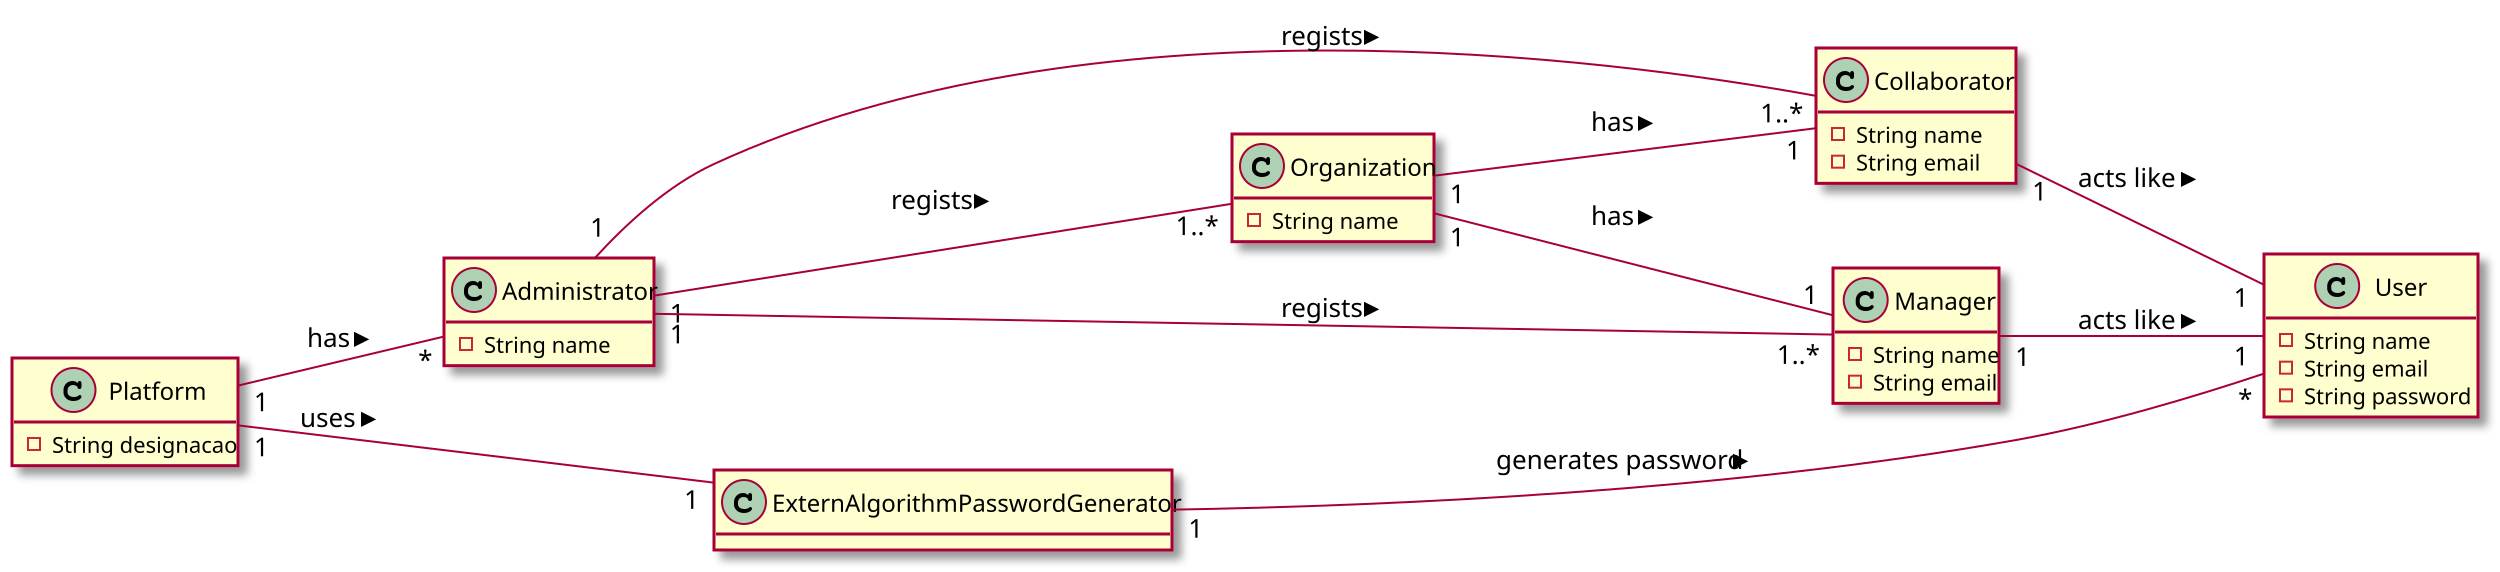
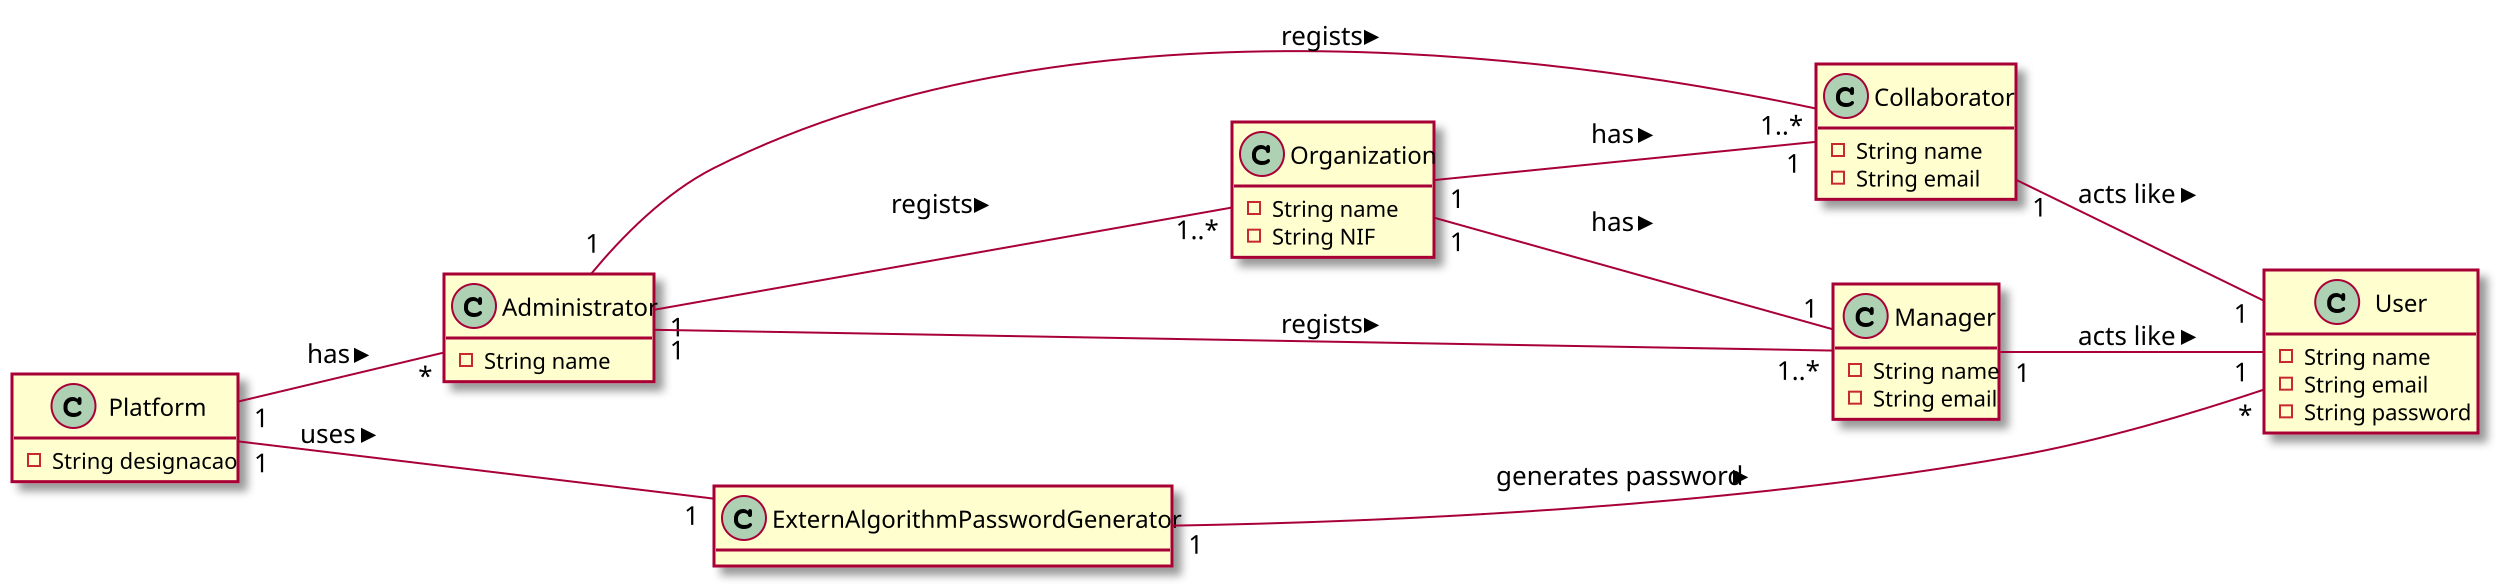
- <svg xmlns="http://www.w3.org/2000/svg" contentScriptType="application/ecmascript" contentStyleType="text/css" height="286px" preserveAspectRatio="none" style="width:1250px;height:286px;" version="1.1" viewBox="0 0 1250 286" width="1250px" zoomAndPan="magnify">
+ <svg xmlns="http://www.w3.org/2000/svg" contentScriptType="application/ecmascript" contentStyleType="text/css" height="294px" preserveAspectRatio="none" style="width:1250px;height:294px;" version="1.1" viewBox="0 0 1250 294" width="1250px" zoomAndPan="magnify">
  <defs>
-     <filter height="300%" id="fjsvl14rmdxks" width="300%" x="-1" y="-1">
+     <filter height="300%" id="f18cnvtqiguk0g" width="300%" x="-1" y="-1">
      <feGaussianBlur result="blurOut" stdDeviation="2.0" />
      <feColorMatrix in="blurOut" result="blurOut2" type="matrix" values="0 0 0 0 0 0 0 0 0 0 0 0 0 0 0 0 0 0 .4 0" />
      <feOffset dx="4.0" dy="4.0" in="blurOut2" result="blurOut3" />
      <feBlend in="SourceGraphic" in2="blurOut3" mode="normal" />
    </filter>
  </defs>
  <g>
-     <rect fill="#FEFECE" filter="url(#fjsvl14rmdxks)" height="53.836" id="Platform" style="stroke: #A80036; stroke-width: 1.5;" width="113" x="6" y="179" />
-     <ellipse cx="36.75" cy="195" fill="#ADD1B2" rx="11" ry="11" style="stroke: #A80036; stroke-width: 1.0;" />
-     <path d="M38.75,191.5 Q38.953,191 39.188,190.75 Q39.422,190.5 39.688,190.5 Q40.156,190.5 40.453,190.781 Q40.75,191.062 40.75,191.719 L40.75,193.281 Q40.75,193.938 40.469,194.219 Q40.188,194.5 39.75,194.5 Q39.359,194.5 39.109,194.328 Q38.859,194.156 38.75,193.703 Q38.703,193.391 38.531,193.219 Q38.219,192.891 37.656,192.703 Q37.094,192.5 36.531,192.5 Q35.828,192.5 35.234,192.781 Q34.656,193.062 34.203,193.688 Q33.75,194.312 33.75,195.172 L33.75,196.094 Q33.75,197.125 34.594,197.812 Q35.438,198.5 36.938,198.5 Q37.828,198.5 38.453,198.297 Q38.812,198.188 39.219,197.828 Q39.484,197.625 39.625,197.562 Q39.766,197.5 39.938,197.5 Q40.266,197.5 40.5,197.766 Q40.75,198.016 40.75,198.375 Q40.75,198.719 40.406,199.125 Q39.906,199.719 39.109,200.047 Q38.062,200.5 36.781,200.5 Q35.281,200.5 34.078,199.906 Q33.109,199.438 32.422,198.422 Q31.75,197.406 31.75,196.203 L31.75,195.109 Q31.75,193.859 32.344,192.766 Q32.953,191.672 34,191.094 Q35.062,190.5 36.25,190.5 Q36.969,190.5 37.594,190.75 Q38.219,191 38.75,191.5 Z " />
-     <text fill="#000000" font-family="sans-serif" font-size="12" lengthAdjust="spacingAndGlyphs" textLength="46" x="54.25" y="199.91">Platform</text>
-     <line style="stroke: #A80036; stroke-width: 1.5;" x1="7" x2="118" y1="211" y2="211" />
-     <rect fill="none" height="6" style="stroke: #C82930; stroke-width: 1.0;" width="6" x="14" y="219" />
-     <text fill="#000000" font-family="sans-serif" font-size="11" lengthAdjust="spacingAndGlyphs" textLength="87" x="26" y="226.419">String designacao</text>
-     <rect fill="#FEFECE" filter="url(#fjsvl14rmdxks)" height="53.836" id="Administrator" style="stroke: #A80036; stroke-width: 1.5;" width="105" x="222" y="129" />
-     <ellipse cx="237" cy="145" fill="#ADD1B2" rx="11" ry="11" style="stroke: #A80036; stroke-width: 1.0;" />
-     <path d="M239,141.5 Q239.203,141 239.438,140.75 Q239.672,140.5 239.938,140.5 Q240.406,140.5 240.703,140.781 Q241,141.062 241,141.719 L241,143.281 Q241,143.938 240.719,144.219 Q240.438,144.5 240,144.5 Q239.609,144.5 239.359,144.328 Q239.109,144.156 239,143.703 Q238.953,143.391 238.781,143.219 Q238.469,142.891 237.906,142.703 Q237.344,142.5 236.781,142.5 Q236.078,142.5 235.484,142.781 Q234.906,143.062 234.453,143.688 Q234,144.312 234,145.172 L234,146.094 Q234,147.125 234.844,147.812 Q235.688,148.5 237.188,148.5 Q238.078,148.5 238.703,148.297 Q239.062,148.188 239.469,147.828 Q239.734,147.625 239.875,147.562 Q240.016,147.5 240.188,147.5 Q240.516,147.5 240.75,147.766 Q241,148.016 241,148.375 Q241,148.719 240.656,149.125 Q240.156,149.719 239.359,150.047 Q238.312,150.5 237.031,150.5 Q235.531,150.5 234.328,149.906 Q233.359,149.438 232.672,148.422 Q232,147.406 232,146.203 L232,145.109 Q232,143.859 232.594,142.766 Q233.203,141.672 234.25,141.094 Q235.312,140.5 236.5,140.5 Q237.219,140.5 237.844,140.75 Q238.469,141 239,141.5 Z " />
-     <text fill="#000000" font-family="sans-serif" font-size="12" lengthAdjust="spacingAndGlyphs" textLength="73" x="251" y="149.91">Administrator</text>
-     <line style="stroke: #A80036; stroke-width: 1.5;" x1="223" x2="326" y1="161" y2="161" />
-     <rect fill="none" height="6" style="stroke: #C82930; stroke-width: 1.0;" width="6" x="230" y="169" />
-     <text fill="#000000" font-family="sans-serif" font-size="11" lengthAdjust="spacingAndGlyphs" textLength="57" x="242" y="176.419">String name</text>
-     <rect fill="#FEFECE" filter="url(#fjsvl14rmdxks)" height="53.836" id="Organization" style="stroke: #A80036; stroke-width: 1.5;" width="101" x="616" y="67" />
-     <ellipse cx="631" cy="83" fill="#ADD1B2" rx="11" ry="11" style="stroke: #A80036; stroke-width: 1.0;" />
-     <path d="M633,79.5 Q633.203,79 633.438,78.75 Q633.672,78.5 633.938,78.5 Q634.406,78.5 634.703,78.781 Q635,79.062 635,79.719 L635,81.281 Q635,81.938 634.719,82.219 Q634.438,82.5 634,82.5 Q633.609,82.5 633.359,82.328 Q633.109,82.156 633,81.703 Q632.953,81.391 632.781,81.219 Q632.469,80.891 631.906,80.703 Q631.344,80.5 630.781,80.5 Q630.078,80.5 629.484,80.781 Q628.906,81.062 628.453,81.688 Q628,82.312 628,83.172 L628,84.094 Q628,85.125 628.844,85.812 Q629.688,86.5 631.188,86.5 Q632.078,86.5 632.703,86.297 Q633.062,86.188 633.469,85.828 Q633.734,85.625 633.875,85.562 Q634.016,85.5 634.188,85.5 Q634.516,85.5 634.75,85.766 Q635,86.016 635,86.375 Q635,86.719 634.656,87.125 Q634.156,87.719 633.359,88.047 Q632.312,88.5 631.031,88.5 Q629.531,88.5 628.328,87.906 Q627.359,87.438 626.672,86.422 Q626,85.406 626,84.203 L626,83.109 Q626,81.859 626.594,80.766 Q627.203,79.672 628.25,79.094 Q629.312,78.5 630.5,78.5 Q631.219,78.5 631.844,78.75 Q632.469,79 633,79.5 Z " />
-     <text fill="#000000" font-family="sans-serif" font-size="12" lengthAdjust="spacingAndGlyphs" textLength="69" x="645" y="87.91">Organization</text>
-     <line style="stroke: #A80036; stroke-width: 1.5;" x1="617" x2="716" y1="99" y2="99" />
-     <rect fill="none" height="6" style="stroke: #C82930; stroke-width: 1.0;" width="6" x="624" y="107" />
-     <text fill="#000000" font-family="sans-serif" font-size="11" lengthAdjust="spacingAndGlyphs" textLength="57" x="636" y="114.419">String name</text>
-     <rect fill="#FEFECE" filter="url(#fjsvl14rmdxks)" height="67.672" id="Manager" style="stroke: #A80036; stroke-width: 1.5;" width="83" x="916.5" y="134" />
-     <ellipse cx="932.85" cy="150" fill="#ADD1B2" rx="11" ry="11" style="stroke: #A80036; stroke-width: 1.0;" />
-     <path d="M934.85,146.5 Q935.053,146 935.288,145.75 Q935.522,145.5 935.788,145.5 Q936.256,145.5 936.553,145.781 Q936.85,146.062 936.85,146.719 L936.85,148.281 Q936.85,148.938 936.569,149.219 Q936.288,149.5 935.85,149.5 Q935.459,149.5 935.209,149.328 Q934.959,149.156 934.85,148.703 Q934.803,148.391 934.631,148.219 Q934.319,147.891 933.756,147.703 Q933.194,147.5 932.631,147.5 Q931.928,147.5 931.334,147.781 Q930.756,148.062 930.303,148.688 Q929.85,149.312 929.85,150.172 L929.85,151.094 Q929.85,152.125 930.694,152.812 Q931.538,153.5 933.038,153.5 Q933.928,153.5 934.553,153.297 Q934.913,153.188 935.319,152.828 Q935.584,152.625 935.725,152.562 Q935.866,152.5 936.038,152.5 Q936.366,152.5 936.6,152.766 Q936.85,153.016 936.85,153.375 Q936.85,153.719 936.506,154.125 Q936.006,154.719 935.209,155.047 Q934.163,155.5 932.881,155.5 Q931.381,155.5 930.178,154.906 Q929.209,154.438 928.522,153.422 Q927.85,152.406 927.85,151.203 L927.85,150.109 Q927.85,148.859 928.444,147.766 Q929.053,146.672 930.1,146.094 Q931.163,145.5 932.35,145.5 Q933.069,145.5 933.694,145.75 Q934.319,146 934.85,146.5 Z " />
-     <text fill="#000000" font-family="sans-serif" font-size="12" lengthAdjust="spacingAndGlyphs" textLength="48" x="947.15" y="154.91">Manager</text>
-     <line style="stroke: #A80036; stroke-width: 1.5;" x1="917.5" x2="998.5" y1="166" y2="166" />
-     <rect fill="none" height="6" style="stroke: #C82930; stroke-width: 1.0;" width="6" x="924.5" y="174" />
-     <text fill="#000000" font-family="sans-serif" font-size="11" lengthAdjust="spacingAndGlyphs" textLength="57" x="936.5" y="181.419">String name</text>
-     <rect fill="none" height="6" style="stroke: #C82930; stroke-width: 1.0;" width="6" x="924.5" y="187.836" />
-     <text fill="#000000" font-family="sans-serif" font-size="11" lengthAdjust="spacingAndGlyphs" textLength="55" x="936.5" y="195.255">String email</text>
-     <rect fill="#FEFECE" filter="url(#fjsvl14rmdxks)" height="67.672" id="Collaborator" style="stroke: #A80036; stroke-width: 1.5;" width="100" x="908" y="24" />
-     <ellipse cx="923" cy="40" fill="#ADD1B2" rx="11" ry="11" style="stroke: #A80036; stroke-width: 1.0;" />
-     <path d="M925,36.5 Q925.203,36 925.438,35.75 Q925.672,35.5 925.938,35.5 Q926.406,35.5 926.703,35.781 Q927,36.062 927,36.719 L927,38.281 Q927,38.938 926.719,39.219 Q926.438,39.5 926,39.5 Q925.609,39.5 925.359,39.328 Q925.109,39.156 925,38.703 Q924.953,38.391 924.781,38.219 Q924.469,37.891 923.906,37.703 Q923.344,37.5 922.781,37.5 Q922.078,37.5 921.484,37.781 Q920.906,38.062 920.453,38.688 Q920,39.312 920,40.172 L920,41.094 Q920,42.125 920.844,42.812 Q921.688,43.5 923.188,43.5 Q924.078,43.5 924.703,43.297 Q925.062,43.188 925.469,42.828 Q925.734,42.625 925.875,42.562 Q926.016,42.5 926.188,42.5 Q926.516,42.5 926.75,42.766 Q927,43.016 927,43.375 Q927,43.719 926.656,44.125 Q926.156,44.719 925.359,45.047 Q924.312,45.5 923.031,45.5 Q921.531,45.5 920.328,44.906 Q919.359,44.438 918.672,43.422 Q918,42.406 918,41.203 L918,40.109 Q918,38.859 918.594,37.766 Q919.203,36.672 920.25,36.094 Q921.312,35.5 922.5,35.5 Q923.219,35.5 923.844,35.75 Q924.469,36 925,36.5 Z " />
-     <text fill="#000000" font-family="sans-serif" font-size="12" lengthAdjust="spacingAndGlyphs" textLength="68" x="937" y="44.91">Collaborator</text>
-     <line style="stroke: #A80036; stroke-width: 1.5;" x1="909" x2="1007" y1="56" y2="56" />
-     <rect fill="none" height="6" style="stroke: #C82930; stroke-width: 1.0;" width="6" x="916" y="64" />
-     <text fill="#000000" font-family="sans-serif" font-size="11" lengthAdjust="spacingAndGlyphs" textLength="57" x="928" y="71.419">String name</text>
-     <rect fill="none" height="6" style="stroke: #C82930; stroke-width: 1.0;" width="6" x="916" y="77.836" />
-     <text fill="#000000" font-family="sans-serif" font-size="11" lengthAdjust="spacingAndGlyphs" textLength="55" x="928" y="85.255">String email</text>
-     <rect fill="#FEFECE" filter="url(#fjsvl14rmdxks)" height="81.508" id="User" style="stroke: #A80036; stroke-width: 1.5;" width="107" x="1132" y="127" />
-     <ellipse cx="1168.6" cy="143" fill="#ADD1B2" rx="11" ry="11" style="stroke: #A80036; stroke-width: 1.0;" />
-     <path d="M1170.6,139.5 Q1170.803,139 1171.037,138.75 Q1171.272,138.5 1171.537,138.5 Q1172.006,138.5 1172.303,138.781 Q1172.6,139.062 1172.6,139.719 L1172.6,141.281 Q1172.6,141.938 1172.319,142.219 Q1172.037,142.5 1171.6,142.5 Q1171.209,142.5 1170.959,142.328 Q1170.709,142.156 1170.6,141.703 Q1170.553,141.391 1170.381,141.219 Q1170.069,140.891 1169.506,140.703 Q1168.944,140.5 1168.381,140.5 Q1167.678,140.5 1167.084,140.781 Q1166.506,141.062 1166.053,141.688 Q1165.6,142.312 1165.6,143.172 L1165.6,144.094 Q1165.6,145.125 1166.444,145.812 Q1167.287,146.5 1168.787,146.5 Q1169.678,146.5 1170.303,146.297 Q1170.662,146.188 1171.069,145.828 Q1171.334,145.625 1171.475,145.562 Q1171.616,145.5 1171.787,145.5 Q1172.116,145.5 1172.35,145.766 Q1172.6,146.016 1172.6,146.375 Q1172.6,146.719 1172.256,147.125 Q1171.756,147.719 1170.959,148.047 Q1169.912,148.5 1168.631,148.5 Q1167.131,148.5 1165.928,147.906 Q1164.959,147.438 1164.272,146.422 Q1163.6,145.406 1163.6,144.203 L1163.6,143.109 Q1163.6,141.859 1164.194,140.766 Q1164.803,139.672 1165.85,139.094 Q1166.912,138.5 1168.1,138.5 Q1168.819,138.5 1169.444,138.75 Q1170.069,139 1170.6,139.5 Z " />
-     <text fill="#000000" font-family="sans-serif" font-size="12" lengthAdjust="spacingAndGlyphs" textLength="27" x="1187.4" y="147.91">User</text>
-     <line style="stroke: #A80036; stroke-width: 1.5;" x1="1133" x2="1238" y1="159" y2="159" />
-     <rect fill="none" height="6" style="stroke: #C82930; stroke-width: 1.0;" width="6" x="1140" y="167" />
-     <text fill="#000000" font-family="sans-serif" font-size="11" lengthAdjust="spacingAndGlyphs" textLength="57" x="1152" y="174.419">String name</text>
-     <rect fill="none" height="6" style="stroke: #C82930; stroke-width: 1.0;" width="6" x="1140" y="180.836" />
-     <text fill="#000000" font-family="sans-serif" font-size="11" lengthAdjust="spacingAndGlyphs" textLength="55" x="1152" y="188.255">String email</text>
-     <rect fill="none" height="6" style="stroke: #C82930; stroke-width: 1.0;" width="6" x="1140" y="194.672" />
-     <text fill="#000000" font-family="sans-serif" font-size="11" lengthAdjust="spacingAndGlyphs" textLength="81" x="1152" y="202.091">String password</text>
-     <rect fill="#FEFECE" filter="url(#fjsvl14rmdxks)" height="40" id="ExternAlgorithmPasswordGenerator" style="stroke: #A80036; stroke-width: 1.5;" width="229" x="357" y="235" />
-     <ellipse cx="372" cy="251" fill="#ADD1B2" rx="11" ry="11" style="stroke: #A80036; stroke-width: 1.0;" />
-     <path d="M374,247.5 Q374.203,247 374.438,246.75 Q374.672,246.5 374.938,246.5 Q375.406,246.5 375.703,246.781 Q376,247.062 376,247.719 L376,249.281 Q376,249.938 375.719,250.219 Q375.438,250.5 375,250.5 Q374.609,250.5 374.359,250.328 Q374.109,250.156 374,249.703 Q373.953,249.391 373.781,249.219 Q373.469,248.891 372.906,248.703 Q372.344,248.5 371.781,248.5 Q371.078,248.5 370.484,248.781 Q369.906,249.062 369.453,249.688 Q369,250.312 369,251.172 L369,252.094 Q369,253.125 369.844,253.812 Q370.688,254.5 372.188,254.5 Q373.078,254.5 373.703,254.297 Q374.062,254.188 374.469,253.828 Q374.734,253.625 374.875,253.562 Q375.016,253.5 375.188,253.5 Q375.516,253.5 375.75,253.766 Q376,254.016 376,254.375 Q376,254.719 375.656,255.125 Q375.156,255.719 374.359,256.047 Q373.312,256.5 372.031,256.5 Q370.531,256.5 369.328,255.906 Q368.359,255.438 367.672,254.422 Q367,253.406 367,252.203 L367,251.109 Q367,249.859 367.594,248.766 Q368.203,247.672 369.25,247.094 Q370.312,246.5 371.5,246.5 Q372.219,246.5 372.844,246.75 Q373.469,247 374,247.5 Z " />
-     <text fill="#000000" font-family="sans-serif" font-size="12" lengthAdjust="spacingAndGlyphs" textLength="197" x="386" y="255.91">ExternAlgorithmPasswordGenerator</text>
-     <line style="stroke: #A80036; stroke-width: 1.5;" x1="358" x2="585" y1="267" y2="267" />
-     <path d="M119.225,192.732 C151.061,185.152 190.712,175.711 221.845,168.299 " fill="none" id="Platform-Administrator" style="stroke: #A80036; stroke-width: 1.0;" />
-     <text fill="#000000" font-family="sans-serif" font-size="13" lengthAdjust="spacingAndGlyphs" textLength="21" x="153.5" y="173.495">has</text>
-     <polygon fill="#000000" points="177.5,166.676,183.5,169.676,177.5,172.676,177.5,166.676" style="stroke: #000000; stroke-width: 1.0;" />
-     <text fill="#000000" font-family="sans-serif" font-size="13" lengthAdjust="spacingAndGlyphs" textLength="7" x="126.941" y="205.585">1</text>
-     <text fill="#000000" font-family="sans-serif" font-size="13" lengthAdjust="spacingAndGlyphs" textLength="5" x="209.089" y="184.685">*</text>
-     <path d="M327.289,147.767 C402.711,135.777 541.835,113.66 615.964,101.875 " fill="none" id="Administrator-Organization" style="stroke: #A80036; stroke-width: 1.0;" />
-     <text fill="#000000" font-family="sans-serif" font-size="13" lengthAdjust="spacingAndGlyphs" textLength="39" x="445.5" y="104.495">regists</text>
-     <polygon fill="#000000" points="487.5,97.676,493.5,100.676,487.5,103.676,487.5,97.676" style="stroke: #000000; stroke-width: 1.0;" />
-     <text fill="#000000" font-family="sans-serif" font-size="13" lengthAdjust="spacingAndGlyphs" textLength="7" x="334.853" y="161.266">1</text>
-     <text fill="#000000" font-family="sans-serif" font-size="13" lengthAdjust="spacingAndGlyphs" textLength="20" x="587.83" y="117.538">1..*</text>
-     <path d="M327.003,156.907 C457.394,159.203 798.551,165.21 916.323,167.284 " fill="none" id="Administrator-Manager" style="stroke: #A80036; stroke-width: 1.0;" />
-     <text fill="#000000" font-family="sans-serif" font-size="13" lengthAdjust="spacingAndGlyphs" textLength="39" x="640.5" y="158.495">regists</text>
-     <polygon fill="#000000" points="682.5,151.676,688.5,154.676,682.5,157.676,682.5,151.676" style="stroke: #000000; stroke-width: 1.0;" />
-     <text fill="#000000" font-family="sans-serif" font-size="13" lengthAdjust="spacingAndGlyphs" textLength="7" x="334.878" y="171.691">1</text>
-     <text fill="#000000" font-family="sans-serif" font-size="13" lengthAdjust="spacingAndGlyphs" textLength="20" x="888.41" y="181.946">1..*</text>
-     <path d="M297.541,128.905 C312.503,112.494 333.743,92.722 357,82 C544.691,-4.526 801.511,28.569 907.83,47.903 " fill="none" id="Administrator-Collaborator" style="stroke: #A80036; stroke-width: 1.0;" />
+     <rect fill="#FEFECE" filter="url(#f18cnvtqiguk0g)" height="53.836" id="Platform" style="stroke: #A80036; stroke-width: 1.5;" width="113" x="6" y="187" />
+     <ellipse cx="36.75" cy="203" fill="#ADD1B2" rx="11" ry="11" style="stroke: #A80036; stroke-width: 1.0;" />
+     <path d="M38.75,199.5 Q38.953,199 39.188,198.75 Q39.422,198.5 39.688,198.5 Q40.156,198.5 40.453,198.781 Q40.75,199.062 40.75,199.719 L40.75,201.281 Q40.75,201.938 40.469,202.219 Q40.188,202.5 39.75,202.5 Q39.359,202.5 39.109,202.328 Q38.859,202.156 38.75,201.703 Q38.703,201.391 38.531,201.219 Q38.219,200.891 37.656,200.703 Q37.094,200.5 36.531,200.5 Q35.828,200.5 35.234,200.781 Q34.656,201.062 34.203,201.688 Q33.75,202.312 33.75,203.172 L33.75,204.094 Q33.75,205.125 34.594,205.812 Q35.438,206.5 36.938,206.5 Q37.828,206.5 38.453,206.297 Q38.812,206.188 39.219,205.828 Q39.484,205.625 39.625,205.562 Q39.766,205.5 39.938,205.5 Q40.266,205.5 40.5,205.766 Q40.75,206.016 40.75,206.375 Q40.75,206.719 40.406,207.125 Q39.906,207.719 39.109,208.047 Q38.062,208.5 36.781,208.5 Q35.281,208.5 34.078,207.906 Q33.109,207.438 32.422,206.422 Q31.75,205.406 31.75,204.203 L31.75,203.109 Q31.75,201.859 32.344,200.766 Q32.953,199.672 34,199.094 Q35.062,198.5 36.25,198.5 Q36.969,198.5 37.594,198.75 Q38.219,199 38.75,199.5 Z " />
+     <text fill="#000000" font-family="sans-serif" font-size="12" lengthAdjust="spacingAndGlyphs" textLength="46" x="54.25" y="207.91">Platform</text>
+     <line style="stroke: #A80036; stroke-width: 1.5;" x1="7" x2="118" y1="219" y2="219" />
+     <rect fill="none" height="6" style="stroke: #C82930; stroke-width: 1.0;" width="6" x="14" y="227" />
+     <text fill="#000000" font-family="sans-serif" font-size="11" lengthAdjust="spacingAndGlyphs" textLength="87" x="26" y="234.419">String designacao</text>
+     <rect fill="#FEFECE" filter="url(#f18cnvtqiguk0g)" height="53.836" id="Administrator" style="stroke: #A80036; stroke-width: 1.5;" width="105" x="222" y="137" />
+     <ellipse cx="237" cy="153" fill="#ADD1B2" rx="11" ry="11" style="stroke: #A80036; stroke-width: 1.0;" />
+     <path d="M239,149.5 Q239.203,149 239.438,148.75 Q239.672,148.5 239.938,148.5 Q240.406,148.5 240.703,148.781 Q241,149.062 241,149.719 L241,151.281 Q241,151.938 240.719,152.219 Q240.438,152.5 240,152.5 Q239.609,152.5 239.359,152.328 Q239.109,152.156 239,151.703 Q238.953,151.391 238.781,151.219 Q238.469,150.891 237.906,150.703 Q237.344,150.5 236.781,150.5 Q236.078,150.5 235.484,150.781 Q234.906,151.062 234.453,151.688 Q234,152.312 234,153.172 L234,154.094 Q234,155.125 234.844,155.812 Q235.688,156.5 237.188,156.5 Q238.078,156.5 238.703,156.297 Q239.062,156.188 239.469,155.828 Q239.734,155.625 239.875,155.562 Q240.016,155.5 240.188,155.5 Q240.516,155.5 240.75,155.766 Q241,156.016 241,156.375 Q241,156.719 240.656,157.125 Q240.156,157.719 239.359,158.047 Q238.312,158.5 237.031,158.5 Q235.531,158.5 234.328,157.906 Q233.359,157.438 232.672,156.422 Q232,155.406 232,154.203 L232,153.109 Q232,151.859 232.594,150.766 Q233.203,149.672 234.25,149.094 Q235.312,148.5 236.5,148.5 Q237.219,148.5 237.844,148.75 Q238.469,149 239,149.5 Z " />
+     <text fill="#000000" font-family="sans-serif" font-size="12" lengthAdjust="spacingAndGlyphs" textLength="73" x="251" y="157.91">Administrator</text>
+     <line style="stroke: #A80036; stroke-width: 1.5;" x1="223" x2="326" y1="169" y2="169" />
+     <rect fill="none" height="6" style="stroke: #C82930; stroke-width: 1.0;" width="6" x="230" y="177" />
+     <text fill="#000000" font-family="sans-serif" font-size="11" lengthAdjust="spacingAndGlyphs" textLength="57" x="242" y="184.419">String name</text>
+     <rect fill="#FEFECE" filter="url(#f18cnvtqiguk0g)" height="67.672" id="Organization" style="stroke: #A80036; stroke-width: 1.5;" width="101" x="616" y="61" />
+     <ellipse cx="631" cy="77" fill="#ADD1B2" rx="11" ry="11" style="stroke: #A80036; stroke-width: 1.0;" />
+     <path d="M633,73.5 Q633.203,73 633.438,72.75 Q633.672,72.5 633.938,72.5 Q634.406,72.5 634.703,72.781 Q635,73.062 635,73.719 L635,75.281 Q635,75.938 634.719,76.219 Q634.438,76.5 634,76.5 Q633.609,76.5 633.359,76.328 Q633.109,76.156 633,75.703 Q632.953,75.391 632.781,75.219 Q632.469,74.891 631.906,74.703 Q631.344,74.5 630.781,74.5 Q630.078,74.5 629.484,74.781 Q628.906,75.062 628.453,75.688 Q628,76.312 628,77.172 L628,78.094 Q628,79.125 628.844,79.812 Q629.688,80.5 631.188,80.5 Q632.078,80.5 632.703,80.297 Q633.062,80.188 633.469,79.828 Q633.734,79.625 633.875,79.562 Q634.016,79.5 634.188,79.5 Q634.516,79.5 634.75,79.766 Q635,80.016 635,80.375 Q635,80.719 634.656,81.125 Q634.156,81.719 633.359,82.047 Q632.312,82.5 631.031,82.5 Q629.531,82.5 628.328,81.906 Q627.359,81.438 626.672,80.422 Q626,79.406 626,78.203 L626,77.109 Q626,75.859 626.594,74.766 Q627.203,73.672 628.25,73.094 Q629.312,72.5 630.5,72.5 Q631.219,72.5 631.844,72.75 Q632.469,73 633,73.5 Z " />
+     <text fill="#000000" font-family="sans-serif" font-size="12" lengthAdjust="spacingAndGlyphs" textLength="69" x="645" y="81.91">Organization</text>
+     <line style="stroke: #A80036; stroke-width: 1.5;" x1="617" x2="716" y1="93" y2="93" />
+     <rect fill="none" height="6" style="stroke: #C82930; stroke-width: 1.0;" width="6" x="624" y="101" />
+     <text fill="#000000" font-family="sans-serif" font-size="11" lengthAdjust="spacingAndGlyphs" textLength="57" x="636" y="108.419">String name</text>
+     <rect fill="none" height="6" style="stroke: #C82930; stroke-width: 1.0;" width="6" x="624" y="114.836" />
+     <text fill="#000000" font-family="sans-serif" font-size="11" lengthAdjust="spacingAndGlyphs" textLength="46" x="636" y="122.255">String NIF</text>
+     <rect fill="#FEFECE" filter="url(#f18cnvtqiguk0g)" height="67.672" id="Manager" style="stroke: #A80036; stroke-width: 1.5;" width="83" x="916.5" y="142" />
+     <ellipse cx="932.85" cy="158" fill="#ADD1B2" rx="11" ry="11" style="stroke: #A80036; stroke-width: 1.0;" />
+     <path d="M934.85,154.5 Q935.053,154 935.288,153.75 Q935.522,153.5 935.788,153.5 Q936.256,153.5 936.553,153.781 Q936.85,154.062 936.85,154.719 L936.85,156.281 Q936.85,156.938 936.569,157.219 Q936.288,157.5 935.85,157.5 Q935.459,157.5 935.209,157.328 Q934.959,157.156 934.85,156.703 Q934.803,156.391 934.631,156.219 Q934.319,155.891 933.756,155.703 Q933.194,155.5 932.631,155.5 Q931.928,155.5 931.334,155.781 Q930.756,156.062 930.303,156.688 Q929.85,157.312 929.85,158.172 L929.85,159.094 Q929.85,160.125 930.694,160.812 Q931.538,161.5 933.038,161.5 Q933.928,161.5 934.553,161.297 Q934.913,161.188 935.319,160.828 Q935.584,160.625 935.725,160.562 Q935.866,160.5 936.038,160.5 Q936.366,160.5 936.6,160.766 Q936.85,161.016 936.85,161.375 Q936.85,161.719 936.506,162.125 Q936.006,162.719 935.209,163.047 Q934.163,163.5 932.881,163.5 Q931.381,163.5 930.178,162.906 Q929.209,162.438 928.522,161.422 Q927.85,160.406 927.85,159.203 L927.85,158.109 Q927.85,156.859 928.444,155.766 Q929.053,154.672 930.1,154.094 Q931.163,153.5 932.35,153.5 Q933.069,153.5 933.694,153.75 Q934.319,154 934.85,154.5 Z " />
+     <text fill="#000000" font-family="sans-serif" font-size="12" lengthAdjust="spacingAndGlyphs" textLength="48" x="947.15" y="162.91">Manager</text>
+     <line style="stroke: #A80036; stroke-width: 1.5;" x1="917.5" x2="998.5" y1="174" y2="174" />
+     <rect fill="none" height="6" style="stroke: #C82930; stroke-width: 1.0;" width="6" x="924.5" y="182" />
+     <text fill="#000000" font-family="sans-serif" font-size="11" lengthAdjust="spacingAndGlyphs" textLength="57" x="936.5" y="189.419">String name</text>
+     <rect fill="none" height="6" style="stroke: #C82930; stroke-width: 1.0;" width="6" x="924.5" y="195.836" />
+     <text fill="#000000" font-family="sans-serif" font-size="11" lengthAdjust="spacingAndGlyphs" textLength="55" x="936.5" y="203.255">String email</text>
+     <rect fill="#FEFECE" filter="url(#f18cnvtqiguk0g)" height="67.672" id="Collaborator" style="stroke: #A80036; stroke-width: 1.5;" width="100" x="908" y="32" />
+     <ellipse cx="923" cy="48" fill="#ADD1B2" rx="11" ry="11" style="stroke: #A80036; stroke-width: 1.0;" />
+     <path d="M925,44.5 Q925.203,44 925.438,43.75 Q925.672,43.5 925.938,43.5 Q926.406,43.5 926.703,43.781 Q927,44.062 927,44.719 L927,46.281 Q927,46.938 926.719,47.219 Q926.438,47.5 926,47.5 Q925.609,47.5 925.359,47.328 Q925.109,47.156 925,46.703 Q924.953,46.391 924.781,46.219 Q924.469,45.891 923.906,45.703 Q923.344,45.5 922.781,45.5 Q922.078,45.5 921.484,45.781 Q920.906,46.062 920.453,46.688 Q920,47.312 920,48.172 L920,49.094 Q920,50.125 920.844,50.812 Q921.688,51.5 923.188,51.5 Q924.078,51.5 924.703,51.297 Q925.062,51.188 925.469,50.828 Q925.734,50.625 925.875,50.562 Q926.016,50.5 926.188,50.5 Q926.516,50.5 926.75,50.766 Q927,51.016 927,51.375 Q927,51.719 926.656,52.125 Q926.156,52.719 925.359,53.047 Q924.312,53.5 923.031,53.5 Q921.531,53.5 920.328,52.906 Q919.359,52.438 918.672,51.422 Q918,50.406 918,49.203 L918,48.109 Q918,46.859 918.594,45.766 Q919.203,44.672 920.25,44.094 Q921.312,43.5 922.5,43.5 Q923.219,43.5 923.844,43.75 Q924.469,44 925,44.5 Z " />
+     <text fill="#000000" font-family="sans-serif" font-size="12" lengthAdjust="spacingAndGlyphs" textLength="68" x="937" y="52.91">Collaborator</text>
+     <line style="stroke: #A80036; stroke-width: 1.5;" x1="909" x2="1007" y1="64" y2="64" />
+     <rect fill="none" height="6" style="stroke: #C82930; stroke-width: 1.0;" width="6" x="916" y="72" />
+     <text fill="#000000" font-family="sans-serif" font-size="11" lengthAdjust="spacingAndGlyphs" textLength="57" x="928" y="79.419">String name</text>
+     <rect fill="none" height="6" style="stroke: #C82930; stroke-width: 1.0;" width="6" x="916" y="85.836" />
+     <text fill="#000000" font-family="sans-serif" font-size="11" lengthAdjust="spacingAndGlyphs" textLength="55" x="928" y="93.255">String email</text>
+     <rect fill="#FEFECE" filter="url(#f18cnvtqiguk0g)" height="81.508" id="User" style="stroke: #A80036; stroke-width: 1.5;" width="107" x="1132" y="135" />
+     <ellipse cx="1168.6" cy="151" fill="#ADD1B2" rx="11" ry="11" style="stroke: #A80036; stroke-width: 1.0;" />
+     <path d="M1170.6,147.5 Q1170.803,147 1171.037,146.75 Q1171.272,146.5 1171.537,146.5 Q1172.006,146.5 1172.303,146.781 Q1172.6,147.062 1172.6,147.719 L1172.6,149.281 Q1172.6,149.938 1172.319,150.219 Q1172.037,150.5 1171.6,150.5 Q1171.209,150.5 1170.959,150.328 Q1170.709,150.156 1170.6,149.703 Q1170.553,149.391 1170.381,149.219 Q1170.069,148.891 1169.506,148.703 Q1168.944,148.5 1168.381,148.5 Q1167.678,148.5 1167.084,148.781 Q1166.506,149.062 1166.053,149.688 Q1165.6,150.312 1165.6,151.172 L1165.6,152.094 Q1165.6,153.125 1166.444,153.812 Q1167.287,154.5 1168.787,154.5 Q1169.678,154.5 1170.303,154.297 Q1170.662,154.188 1171.069,153.828 Q1171.334,153.625 1171.475,153.562 Q1171.616,153.5 1171.787,153.5 Q1172.116,153.5 1172.35,153.766 Q1172.6,154.016 1172.6,154.375 Q1172.6,154.719 1172.256,155.125 Q1171.756,155.719 1170.959,156.047 Q1169.912,156.5 1168.631,156.5 Q1167.131,156.5 1165.928,155.906 Q1164.959,155.438 1164.272,154.422 Q1163.6,153.406 1163.6,152.203 L1163.6,151.109 Q1163.6,149.859 1164.194,148.766 Q1164.803,147.672 1165.85,147.094 Q1166.912,146.5 1168.1,146.5 Q1168.819,146.5 1169.444,146.75 Q1170.069,147 1170.6,147.5 Z " />
+     <text fill="#000000" font-family="sans-serif" font-size="12" lengthAdjust="spacingAndGlyphs" textLength="27" x="1187.4" y="155.91">User</text>
+     <line style="stroke: #A80036; stroke-width: 1.5;" x1="1133" x2="1238" y1="167" y2="167" />
+     <rect fill="none" height="6" style="stroke: #C82930; stroke-width: 1.0;" width="6" x="1140" y="175" />
+     <text fill="#000000" font-family="sans-serif" font-size="11" lengthAdjust="spacingAndGlyphs" textLength="57" x="1152" y="182.419">String name</text>
+     <rect fill="none" height="6" style="stroke: #C82930; stroke-width: 1.0;" width="6" x="1140" y="188.836" />
+     <text fill="#000000" font-family="sans-serif" font-size="11" lengthAdjust="spacingAndGlyphs" textLength="55" x="1152" y="196.255">String email</text>
+     <rect fill="none" height="6" style="stroke: #C82930; stroke-width: 1.0;" width="6" x="1140" y="202.672" />
+     <text fill="#000000" font-family="sans-serif" font-size="11" lengthAdjust="spacingAndGlyphs" textLength="81" x="1152" y="210.091">String password</text>
+     <rect fill="#FEFECE" filter="url(#f18cnvtqiguk0g)" height="40" id="ExternAlgorithmPasswordGenerator" style="stroke: #A80036; stroke-width: 1.5;" width="229" x="357" y="243" />
+     <ellipse cx="372" cy="259" fill="#ADD1B2" rx="11" ry="11" style="stroke: #A80036; stroke-width: 1.0;" />
+     <path d="M374,255.5 Q374.203,255 374.438,254.75 Q374.672,254.5 374.938,254.5 Q375.406,254.5 375.703,254.781 Q376,255.062 376,255.719 L376,257.281 Q376,257.938 375.719,258.219 Q375.438,258.5 375,258.5 Q374.609,258.5 374.359,258.328 Q374.109,258.156 374,257.703 Q373.953,257.391 373.781,257.219 Q373.469,256.891 372.906,256.703 Q372.344,256.5 371.781,256.5 Q371.078,256.5 370.484,256.781 Q369.906,257.062 369.453,257.688 Q369,258.312 369,259.172 L369,260.094 Q369,261.125 369.844,261.812 Q370.688,262.5 372.188,262.5 Q373.078,262.5 373.703,262.297 Q374.062,262.188 374.469,261.828 Q374.734,261.625 374.875,261.562 Q375.016,261.5 375.188,261.5 Q375.516,261.5 375.75,261.766 Q376,262.016 376,262.375 Q376,262.719 375.656,263.125 Q375.156,263.719 374.359,264.047 Q373.312,264.5 372.031,264.5 Q370.531,264.5 369.328,263.906 Q368.359,263.438 367.672,262.422 Q367,261.406 367,260.203 L367,259.109 Q367,257.859 367.594,256.766 Q368.203,255.672 369.25,255.094 Q370.312,254.5 371.5,254.5 Q372.219,254.5 372.844,254.75 Q373.469,255 374,255.5 Z " />
+     <text fill="#000000" font-family="sans-serif" font-size="12" lengthAdjust="spacingAndGlyphs" textLength="197" x="386" y="263.91">ExternAlgorithmPasswordGenerator</text>
+     <line style="stroke: #A80036; stroke-width: 1.5;" x1="358" x2="585" y1="275" y2="275" />
+     <path d="M119.225,200.732 C151.061,193.152 190.712,183.711 221.845,176.299 " fill="none" id="Platform-Administrator" style="stroke: #A80036; stroke-width: 1.0;" />
+     <text fill="#000000" font-family="sans-serif" font-size="13" lengthAdjust="spacingAndGlyphs" textLength="21" x="153.5" y="181.495">has</text>
+     <polygon fill="#000000" points="177.5,174.676,183.5,177.676,177.5,180.676,177.5,174.676" style="stroke: #000000; stroke-width: 1.0;" />
+     <text fill="#000000" font-family="sans-serif" font-size="13" lengthAdjust="spacingAndGlyphs" textLength="7" x="126.941" y="213.585">1</text>
+     <text fill="#000000" font-family="sans-serif" font-size="13" lengthAdjust="spacingAndGlyphs" textLength="5" x="209.089" y="192.685">*</text>
+     <path d="M327.289,154.837 C402.711,141.493 541.835,116.879 615.964,103.764 " fill="none" id="Administrator-Organization" style="stroke: #A80036; stroke-width: 1.0;" />
+     <text fill="#000000" font-family="sans-serif" font-size="13" lengthAdjust="spacingAndGlyphs" textLength="39" x="445.5" y="106.495">regists</text>
+     <polygon fill="#000000" points="487.5,99.676,493.5,102.676,487.5,105.676,487.5,99.676" style="stroke: #000000; stroke-width: 1.0;" />
+     <text fill="#000000" font-family="sans-serif" font-size="13" lengthAdjust="spacingAndGlyphs" textLength="7" x="334.853" y="168.21">1</text>
+     <text fill="#000000" font-family="sans-serif" font-size="13" lengthAdjust="spacingAndGlyphs" textLength="20" x="587.83" y="119.557">1..*</text>
+     <path d="M327.003,164.907 C457.394,167.203 798.551,173.21 916.323,175.284 " fill="none" id="Administrator-Manager" style="stroke: #A80036; stroke-width: 1.0;" />
+     <text fill="#000000" font-family="sans-serif" font-size="13" lengthAdjust="spacingAndGlyphs" textLength="39" x="640.5" y="166.495">regists</text>
+     <polygon fill="#000000" points="682.5,159.676,688.5,162.676,682.5,165.676,682.5,159.676" style="stroke: #000000; stroke-width: 1.0;" />
+     <text fill="#000000" font-family="sans-serif" font-size="13" lengthAdjust="spacingAndGlyphs" textLength="7" x="334.878" y="179.691">1</text>
+     <text fill="#000000" font-family="sans-serif" font-size="13" lengthAdjust="spacingAndGlyphs" textLength="20" x="888.41" y="189.946">1..*</text>
+     <path d="M295.586,136.912 C310.474,118.916 332.386,96.397 357,84 C541.755,-9.05 800.734,31.378 907.751,54.233 " fill="none" id="Administrator-Collaborator" style="stroke: #A80036; stroke-width: 1.0;" />
    <text fill="#000000" font-family="sans-serif" font-size="13" lengthAdjust="spacingAndGlyphs" textLength="39" x="640.5" y="22.495">regists</text>
    <polygon fill="#000000" points="682.5,15.676,688.5,18.676,682.5,21.676,682.5,15.676" style="stroke: #000000; stroke-width: 1.0;" />
-     <text fill="#000000" font-family="sans-serif" font-size="13" lengthAdjust="spacingAndGlyphs" textLength="7" x="295.06" y="118.344">1</text>
-     <text fill="#000000" font-family="sans-serif" font-size="13" lengthAdjust="spacingAndGlyphs" textLength="20" x="880.121" y="61.173">1..*</text>
-     <path d="M999.575,168 C1036.6,168 1091.54,168 1131.92,168 " fill="none" id="Manager-User" style="stroke: #A80036; stroke-width: 1.0;" />
-     <text fill="#000000" font-family="sans-serif" font-size="13" lengthAdjust="spacingAndGlyphs" textLength="49" x="1039" y="164.495">acts like</text>
-     <polygon fill="#000000" points="1091,157.676,1097,160.676,1091,163.676,1091,157.676" style="stroke: #000000; stroke-width: 1.0;" />
-     <text fill="#000000" font-family="sans-serif" font-size="13" lengthAdjust="spacingAndGlyphs" textLength="7" x="1007.604" y="182.981">1</text>
-     <text fill="#000000" font-family="sans-serif" font-size="13" lengthAdjust="spacingAndGlyphs" textLength="7" x="1116.893" y="182.679">1</text>
-     <path d="M1008.21,82.004 C1044.75,99.831 1094.52,124.108 1131.86,142.322 " fill="none" id="Collaborator-User" style="stroke: #A80036; stroke-width: 1.0;" />
-     <text fill="#000000" font-family="sans-serif" font-size="13" lengthAdjust="spacingAndGlyphs" textLength="49" x="1039" y="93.495">acts like</text>
-     <polygon fill="#000000" points="1091,86.676,1097,89.676,1091,92.676,1091,86.676" style="stroke: #000000; stroke-width: 1.0;" />
-     <text fill="#000000" font-family="sans-serif" font-size="13" lengthAdjust="spacingAndGlyphs" textLength="7" x="1016.099" y="100.25">1</text>
-     <text fill="#000000" font-family="sans-serif" font-size="13" lengthAdjust="spacingAndGlyphs" textLength="7" x="1116.825" y="153.391">1</text>
-     <path d="M119.238,212.71 C180.088,220.036 279.18,231.966 356.628,241.291 " fill="none" id="Platform-ExternAlgorithmPasswordGenerator" style="stroke: #A80036; stroke-width: 1.0;" />
-     <text fill="#000000" font-family="sans-serif" font-size="13" lengthAdjust="spacingAndGlyphs" textLength="28" x="150" y="213.495">uses</text>
-     <polygon fill="#000000" points="181,206.676,187,209.676,181,212.676,181,206.676" style="stroke: #000000; stroke-width: 1.0;" />
-     <text fill="#000000" font-family="sans-serif" font-size="13" lengthAdjust="spacingAndGlyphs" textLength="7" x="126.956" y="228.123">1</text>
-     <text fill="#000000" font-family="sans-serif" font-size="13" lengthAdjust="spacingAndGlyphs" textLength="7" x="342.045" y="254.431">1</text>
-     <path d="M586.201,254.829 C695.204,252.96 863.984,245.595 1008,220 C1050.46,212.454 1097.22,198.406 1131.94,186.812 " fill="none" id="ExternAlgorithmPasswordGenerator-User" style="stroke: #A80036; stroke-width: 1.0;" />
-     <text fill="#000000" font-family="sans-serif" font-size="13" lengthAdjust="spacingAndGlyphs" textLength="116" x="748" y="234.495">generates password</text>
-     <polygon fill="#000000" points="867,227.676,873,230.676,867,233.676,867,227.676" style="stroke: #000000; stroke-width: 1.0;" />
-     <text fill="#000000" font-family="sans-serif" font-size="13" lengthAdjust="spacingAndGlyphs" textLength="7" x="594.143" y="268.862">1</text>
-     <text fill="#000000" font-family="sans-serif" font-size="13" lengthAdjust="spacingAndGlyphs" textLength="5" x="1119.057" y="204.137">*</text>
-     <path d="M717.267,106.721 C773.526,121.102 864.059,144.243 916.284,157.592 " fill="none" id="Organization-Manager" style="stroke: #A80036; stroke-width: 1.0;" />
-     <text fill="#000000" font-family="sans-serif" font-size="13" lengthAdjust="spacingAndGlyphs" textLength="21" x="795.5" y="112.495">has</text>
-     <polygon fill="#000000" points="819.5,105.676,825.5,108.676,819.5,111.676,819.5,105.676" style="stroke: #000000; stroke-width: 1.0;" />
-     <text fill="#000000" font-family="sans-serif" font-size="13" lengthAdjust="spacingAndGlyphs" textLength="7" x="724.898" y="123.166">1</text>
-     <text fill="#000000" font-family="sans-serif" font-size="13" lengthAdjust="spacingAndGlyphs" textLength="7" x="901.513" y="151.982">1</text>
-     <path d="M717.267,87.811 C770.616,81.177 854.785,70.711 907.883,64.108 " fill="none" id="Organization-Collaborator" style="stroke: #A80036; stroke-width: 1.0;" />
-     <text fill="#000000" font-family="sans-serif" font-size="13" lengthAdjust="spacingAndGlyphs" textLength="21" x="795.5" y="65.495">has</text>
-     <polygon fill="#000000" points="819.5,58.676,825.5,61.676,819.5,64.676,819.5,58.676" style="stroke: #000000; stroke-width: 1.0;" />
-     <text fill="#000000" font-family="sans-serif" font-size="13" lengthAdjust="spacingAndGlyphs" textLength="7" x="724.898" y="101.597">1</text>
-     <text fill="#000000" font-family="sans-serif" font-size="13" lengthAdjust="spacingAndGlyphs" textLength="7" x="893.008" y="79.725">1</text>
+     <text fill="#000000" font-family="sans-serif" font-size="13" lengthAdjust="spacingAndGlyphs" textLength="7" x="292.653" y="126.353">1</text>
+     <text fill="#000000" font-family="sans-serif" font-size="13" lengthAdjust="spacingAndGlyphs" textLength="20" x="880.032" y="67.289">1..*</text>
+     <path d="M999.575,176 C1036.6,176 1091.54,176 1131.92,176 " fill="none" id="Manager-User" style="stroke: #A80036; stroke-width: 1.0;" />
+     <text fill="#000000" font-family="sans-serif" font-size="13" lengthAdjust="spacingAndGlyphs" textLength="49" x="1039" y="172.495">acts like</text>
+     <polygon fill="#000000" points="1091,165.676,1097,168.676,1091,171.676,1091,165.676" style="stroke: #000000; stroke-width: 1.0;" />
+     <text fill="#000000" font-family="sans-serif" font-size="13" lengthAdjust="spacingAndGlyphs" textLength="7" x="1007.604" y="190.981">1</text>
+     <text fill="#000000" font-family="sans-serif" font-size="13" lengthAdjust="spacingAndGlyphs" textLength="7" x="1116.893" y="190.679">1</text>
+     <path d="M1008.21,90.004 C1044.75,107.831 1094.52,132.108 1131.86,150.322 " fill="none" id="Collaborator-User" style="stroke: #A80036; stroke-width: 1.0;" />
+     <text fill="#000000" font-family="sans-serif" font-size="13" lengthAdjust="spacingAndGlyphs" textLength="49" x="1039" y="101.495">acts like</text>
+     <polygon fill="#000000" points="1091,94.676,1097,97.676,1091,100.676,1091,94.676" style="stroke: #000000; stroke-width: 1.0;" />
+     <text fill="#000000" font-family="sans-serif" font-size="13" lengthAdjust="spacingAndGlyphs" textLength="7" x="1016.099" y="108.25">1</text>
+     <text fill="#000000" font-family="sans-serif" font-size="13" lengthAdjust="spacingAndGlyphs" textLength="7" x="1116.825" y="161.391">1</text>
+     <path d="M119.238,220.71 C180.088,228.036 279.18,239.966 356.628,249.291 " fill="none" id="Platform-ExternAlgorithmPasswordGenerator" style="stroke: #A80036; stroke-width: 1.0;" />
+     <text fill="#000000" font-family="sans-serif" font-size="13" lengthAdjust="spacingAndGlyphs" textLength="28" x="150" y="221.495">uses</text>
+     <polygon fill="#000000" points="181,214.676,187,217.676,181,220.676,181,214.676" style="stroke: #000000; stroke-width: 1.0;" />
+     <text fill="#000000" font-family="sans-serif" font-size="13" lengthAdjust="spacingAndGlyphs" textLength="7" x="126.956" y="236.123">1</text>
+     <text fill="#000000" font-family="sans-serif" font-size="13" lengthAdjust="spacingAndGlyphs" textLength="7" x="342.045" y="262.431">1</text>
+     <path d="M586.201,262.829 C695.204,260.96 863.984,253.595 1008,228 C1050.46,220.454 1097.22,206.406 1131.94,194.812 " fill="none" id="ExternAlgorithmPasswordGenerator-User" style="stroke: #A80036; stroke-width: 1.0;" />
+     <text fill="#000000" font-family="sans-serif" font-size="13" lengthAdjust="spacingAndGlyphs" textLength="116" x="748" y="242.495">generates password</text>
+     <polygon fill="#000000" points="867,235.676,873,238.676,867,241.676,867,235.676" style="stroke: #000000; stroke-width: 1.0;" />
+     <text fill="#000000" font-family="sans-serif" font-size="13" lengthAdjust="spacingAndGlyphs" textLength="7" x="594.143" y="276.862">1</text>
+     <text fill="#000000" font-family="sans-serif" font-size="13" lengthAdjust="spacingAndGlyphs" textLength="5" x="1119.057" y="212.137">*</text>
+     <path d="M717.267,108.924 C773.526,124.665 864.059,149.996 916.284,164.608 " fill="none" id="Organization-Manager" style="stroke: #A80036; stroke-width: 1.0;" />
+     <text fill="#000000" font-family="sans-serif" font-size="13" lengthAdjust="spacingAndGlyphs" textLength="21" x="795.5" y="115.495">has</text>
+     <polygon fill="#000000" points="819.5,108.676,825.5,111.676,819.5,114.676,819.5,108.676" style="stroke: #000000; stroke-width: 1.0;" />
+     <text fill="#000000" font-family="sans-serif" font-size="13" lengthAdjust="spacingAndGlyphs" textLength="7" x="724.898" y="125.55">1</text>
+     <text fill="#000000" font-family="sans-serif" font-size="13" lengthAdjust="spacingAndGlyphs" textLength="7" x="901.513" y="158.828">1</text>
+     <path d="M717.267,90.015 C770.616,84.671 854.785,76.239 907.883,70.92 " fill="none" id="Organization-Collaborator" style="stroke: #A80036; stroke-width: 1.0;" />
+     <text fill="#000000" font-family="sans-serif" font-size="13" lengthAdjust="spacingAndGlyphs" textLength="21" x="795.5" y="71.495">has</text>
+     <polygon fill="#000000" points="819.5,64.676,825.5,67.676,819.5,70.676,819.5,64.676" style="stroke: #000000; stroke-width: 1.0;" />
+     <text fill="#000000" font-family="sans-serif" font-size="13" lengthAdjust="spacingAndGlyphs" textLength="7" x="724.898" y="103.982">1</text>
+     <text fill="#000000" font-family="sans-serif" font-size="13" lengthAdjust="spacingAndGlyphs" textLength="7" x="893.008" y="86.363">1</text>
  </g>
</svg>
